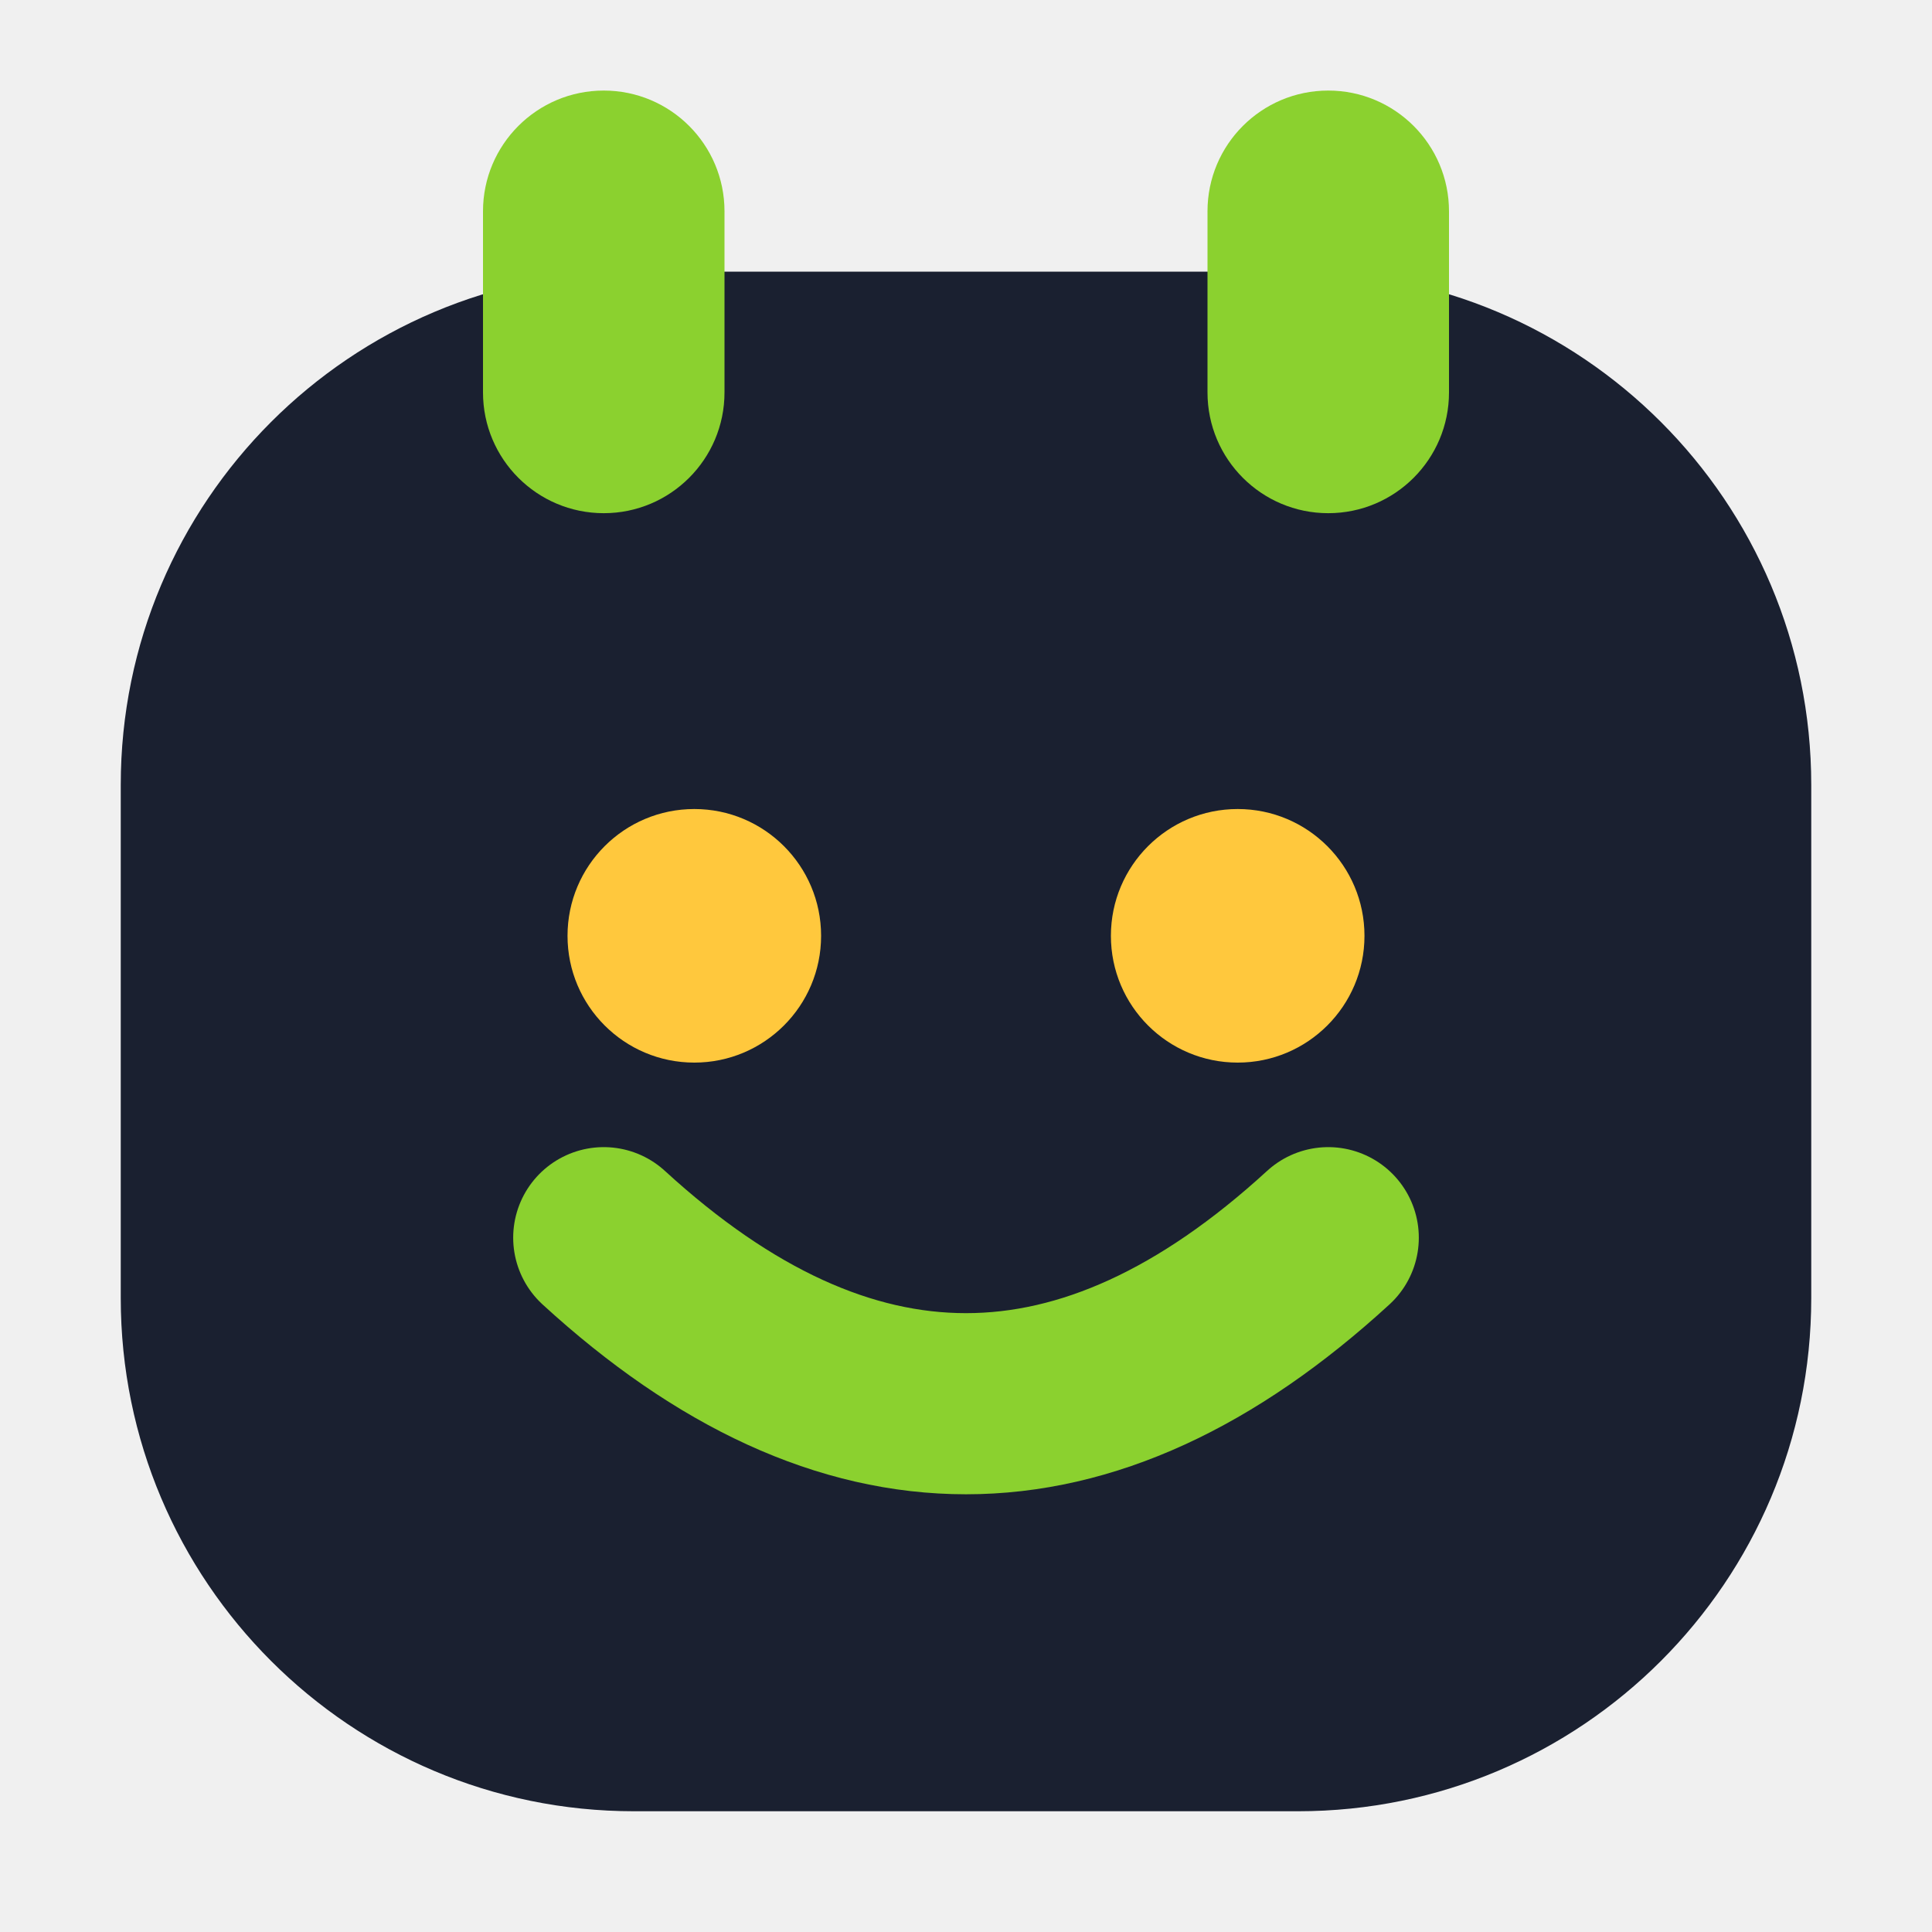
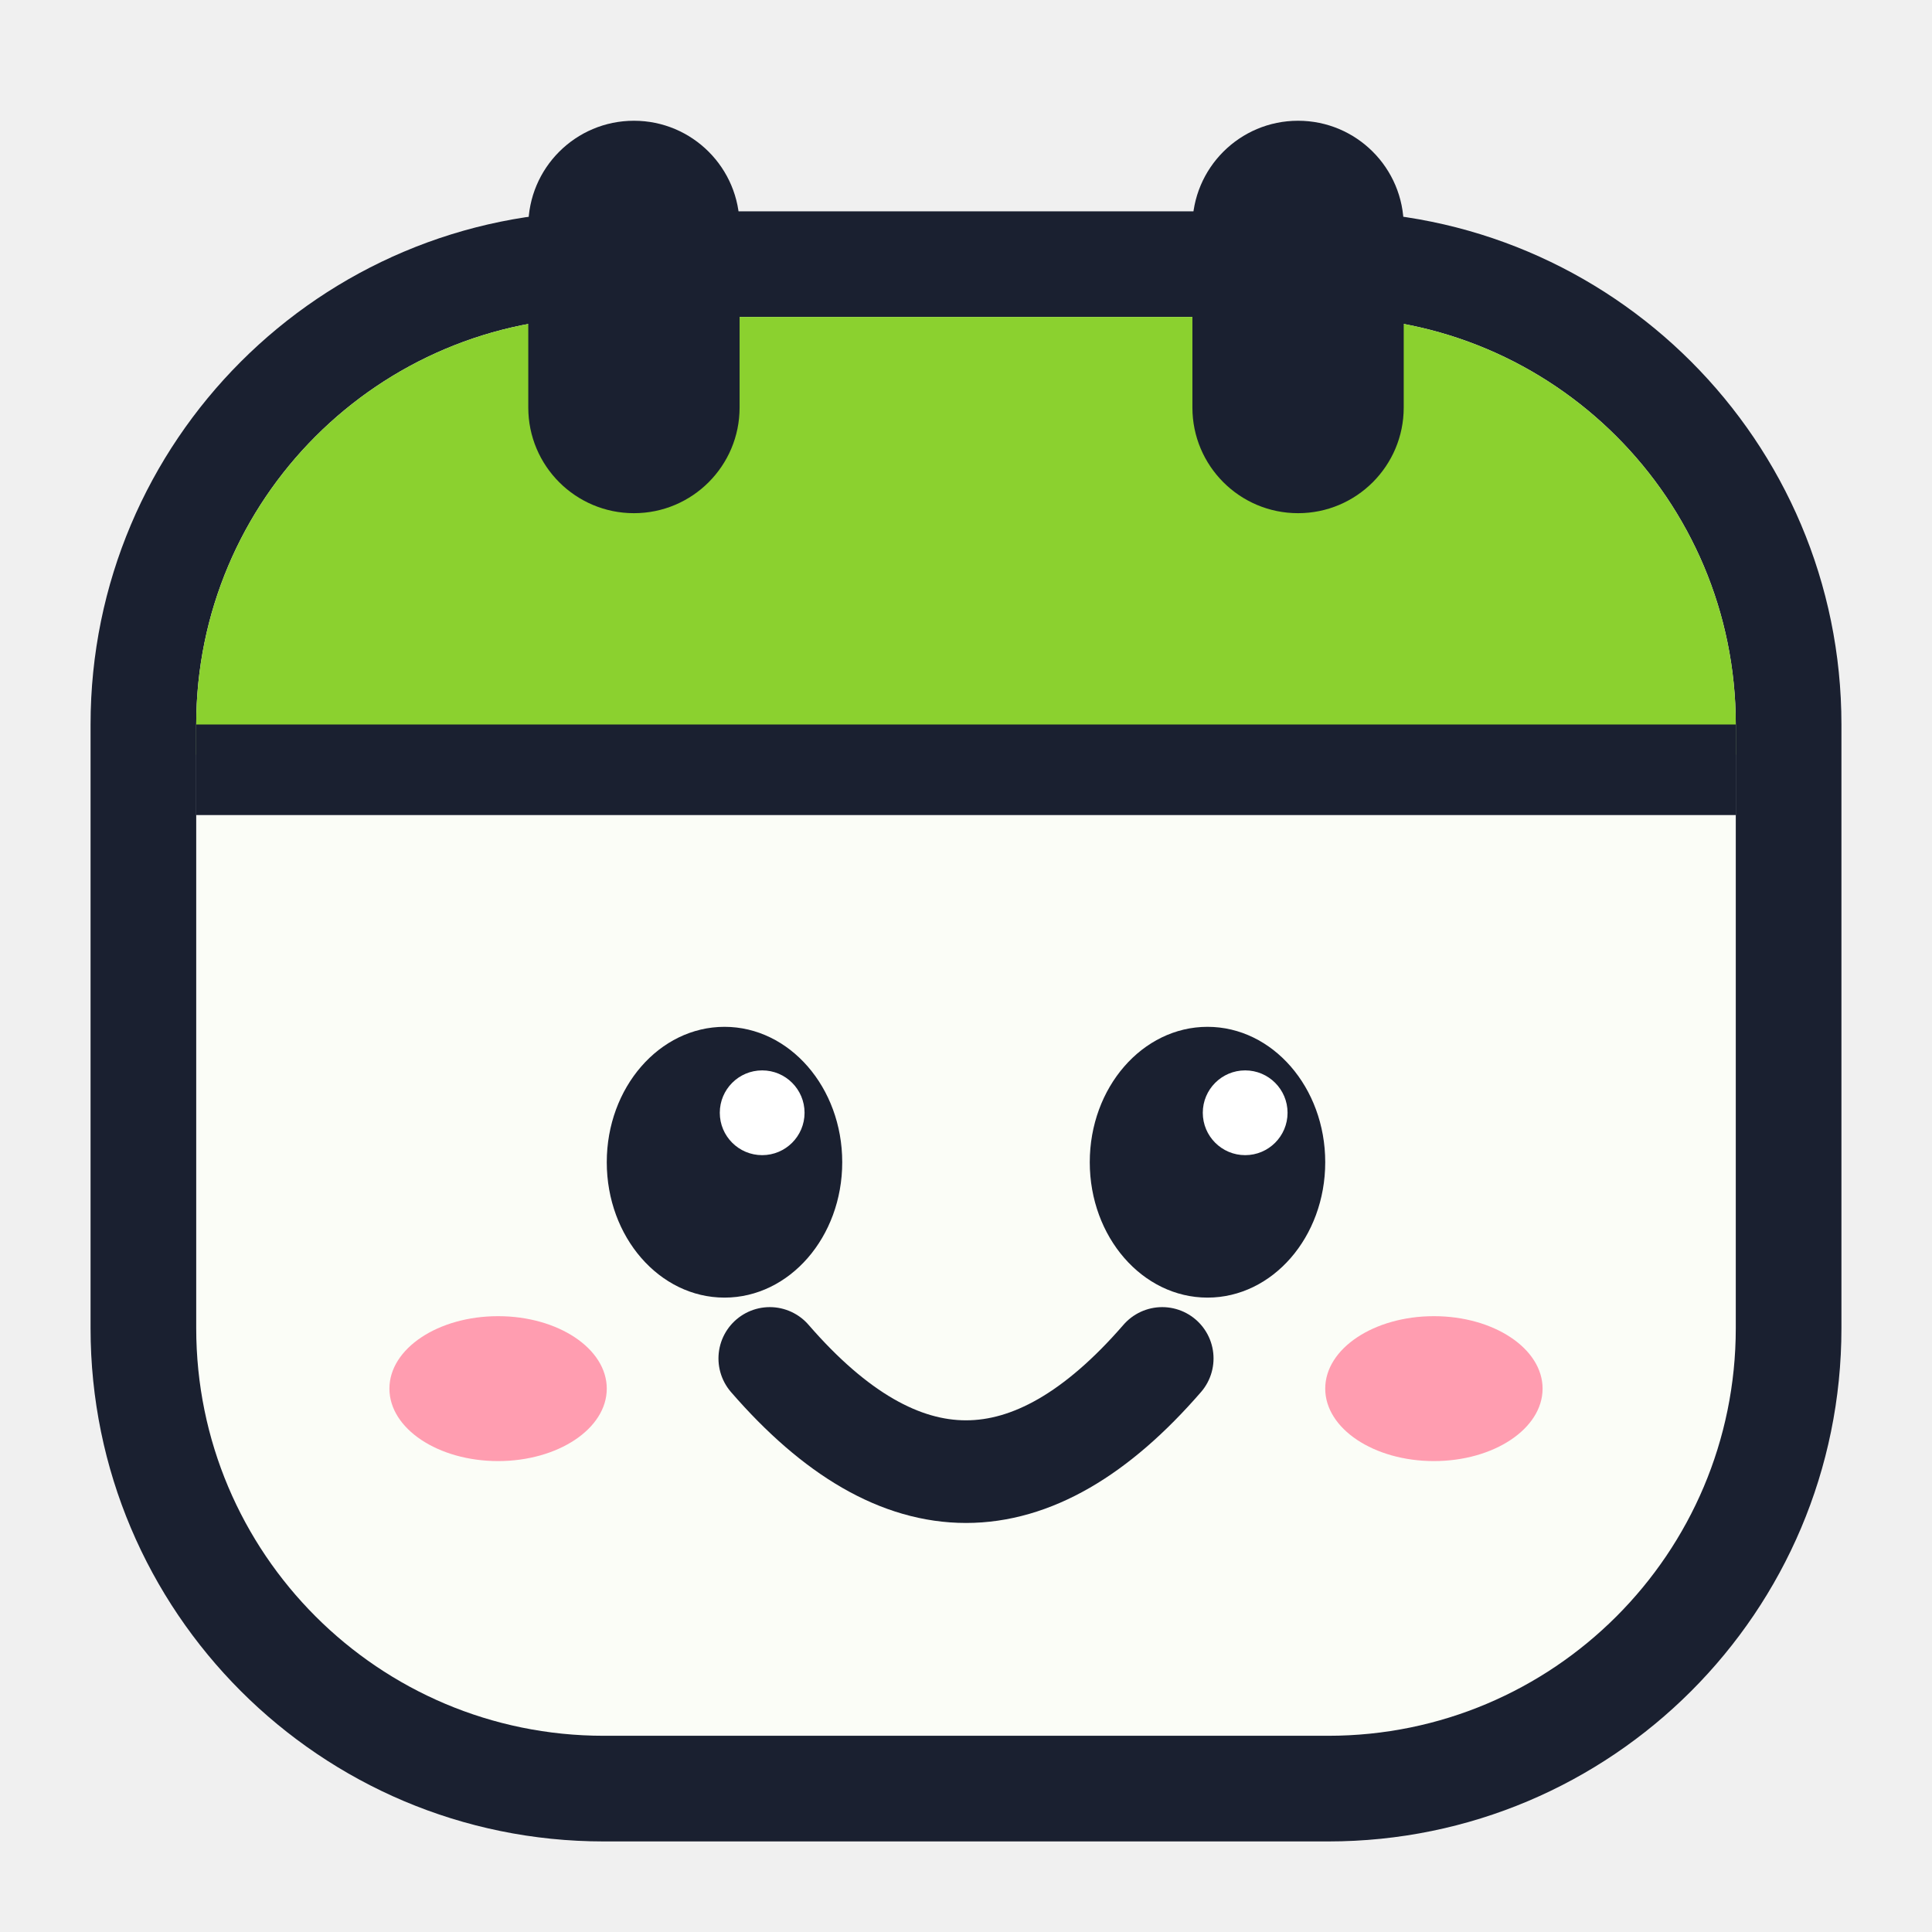
<svg xmlns="http://www.w3.org/2000/svg" width="64" height="64" viewBox="0 0 64 64">
-   <rect x="4" y="9" width="56" height="51" rx="17" fill="#1A2030" />
-   <rect x="16" y="3" width="8" height="14" rx="4" fill="#8BD12F" />
-   <rect x="40" y="3" width="8" height="14" rx="4" fill="#8BD12F" />
-   <circle cx="23" cy="31" r="4.2" fill="#FFC83D" />
-   <circle cx="41" cy="31" r="4.2" fill="#FFC83D" />
-   <path d="M20 41 Q32 52 44 41" stroke="#8BD12F" stroke-width="6" stroke-linecap="round" fill="none" />
+   <rect x="3" y="7" width="58" height="54" rx="17" fill="#1A2030" />
+   <rect x="6.5" y="10.5" width="51" height="47" rx="13.5" fill="#FBFDF7" />
+   <path d="M6.5 25V24A13.5 13.5 0 0 1 20 10.5H44A13.5 13.5 0 0 1 57.5 24V25Z" fill="#8BD12F" />
+   <rect x="6.5" y="24" width="51" height="3" fill="#1A2030" />
+   <rect x="17.5" y="4" width="7" height="13" rx="3.5" fill="#1A2030" />
+   <rect x="39.5" y="4" width="7" height="13" rx="3.5" fill="#1A2030" />
+   <ellipse cx="24" cy="38.5" rx="3.9" ry="4.485" fill="#1A2030" />
+   <circle cx="25.248" cy="36.862" r="1.404" fill="#FFFFFF" />
+   <ellipse cx="40" cy="38.5" rx="3.9" ry="4.485" fill="#1A2030" />
+   <circle cx="41.248" cy="36.862" r="1.404" fill="#FFFFFF" />
+   <ellipse cx="16.5" cy="46" rx="3.6" ry="2.4" fill="#FF9DB0" />
+   <ellipse cx="47.5" cy="46" rx="3.6" ry="2.4" fill="#FF9DB0" />
+   <path d="M25.5 45Q32 52.5 38.5 45" stroke-width="3.4" stroke="#1A2030" stroke-linecap="round" stroke-linejoin="round" fill="none" />
</svg>
